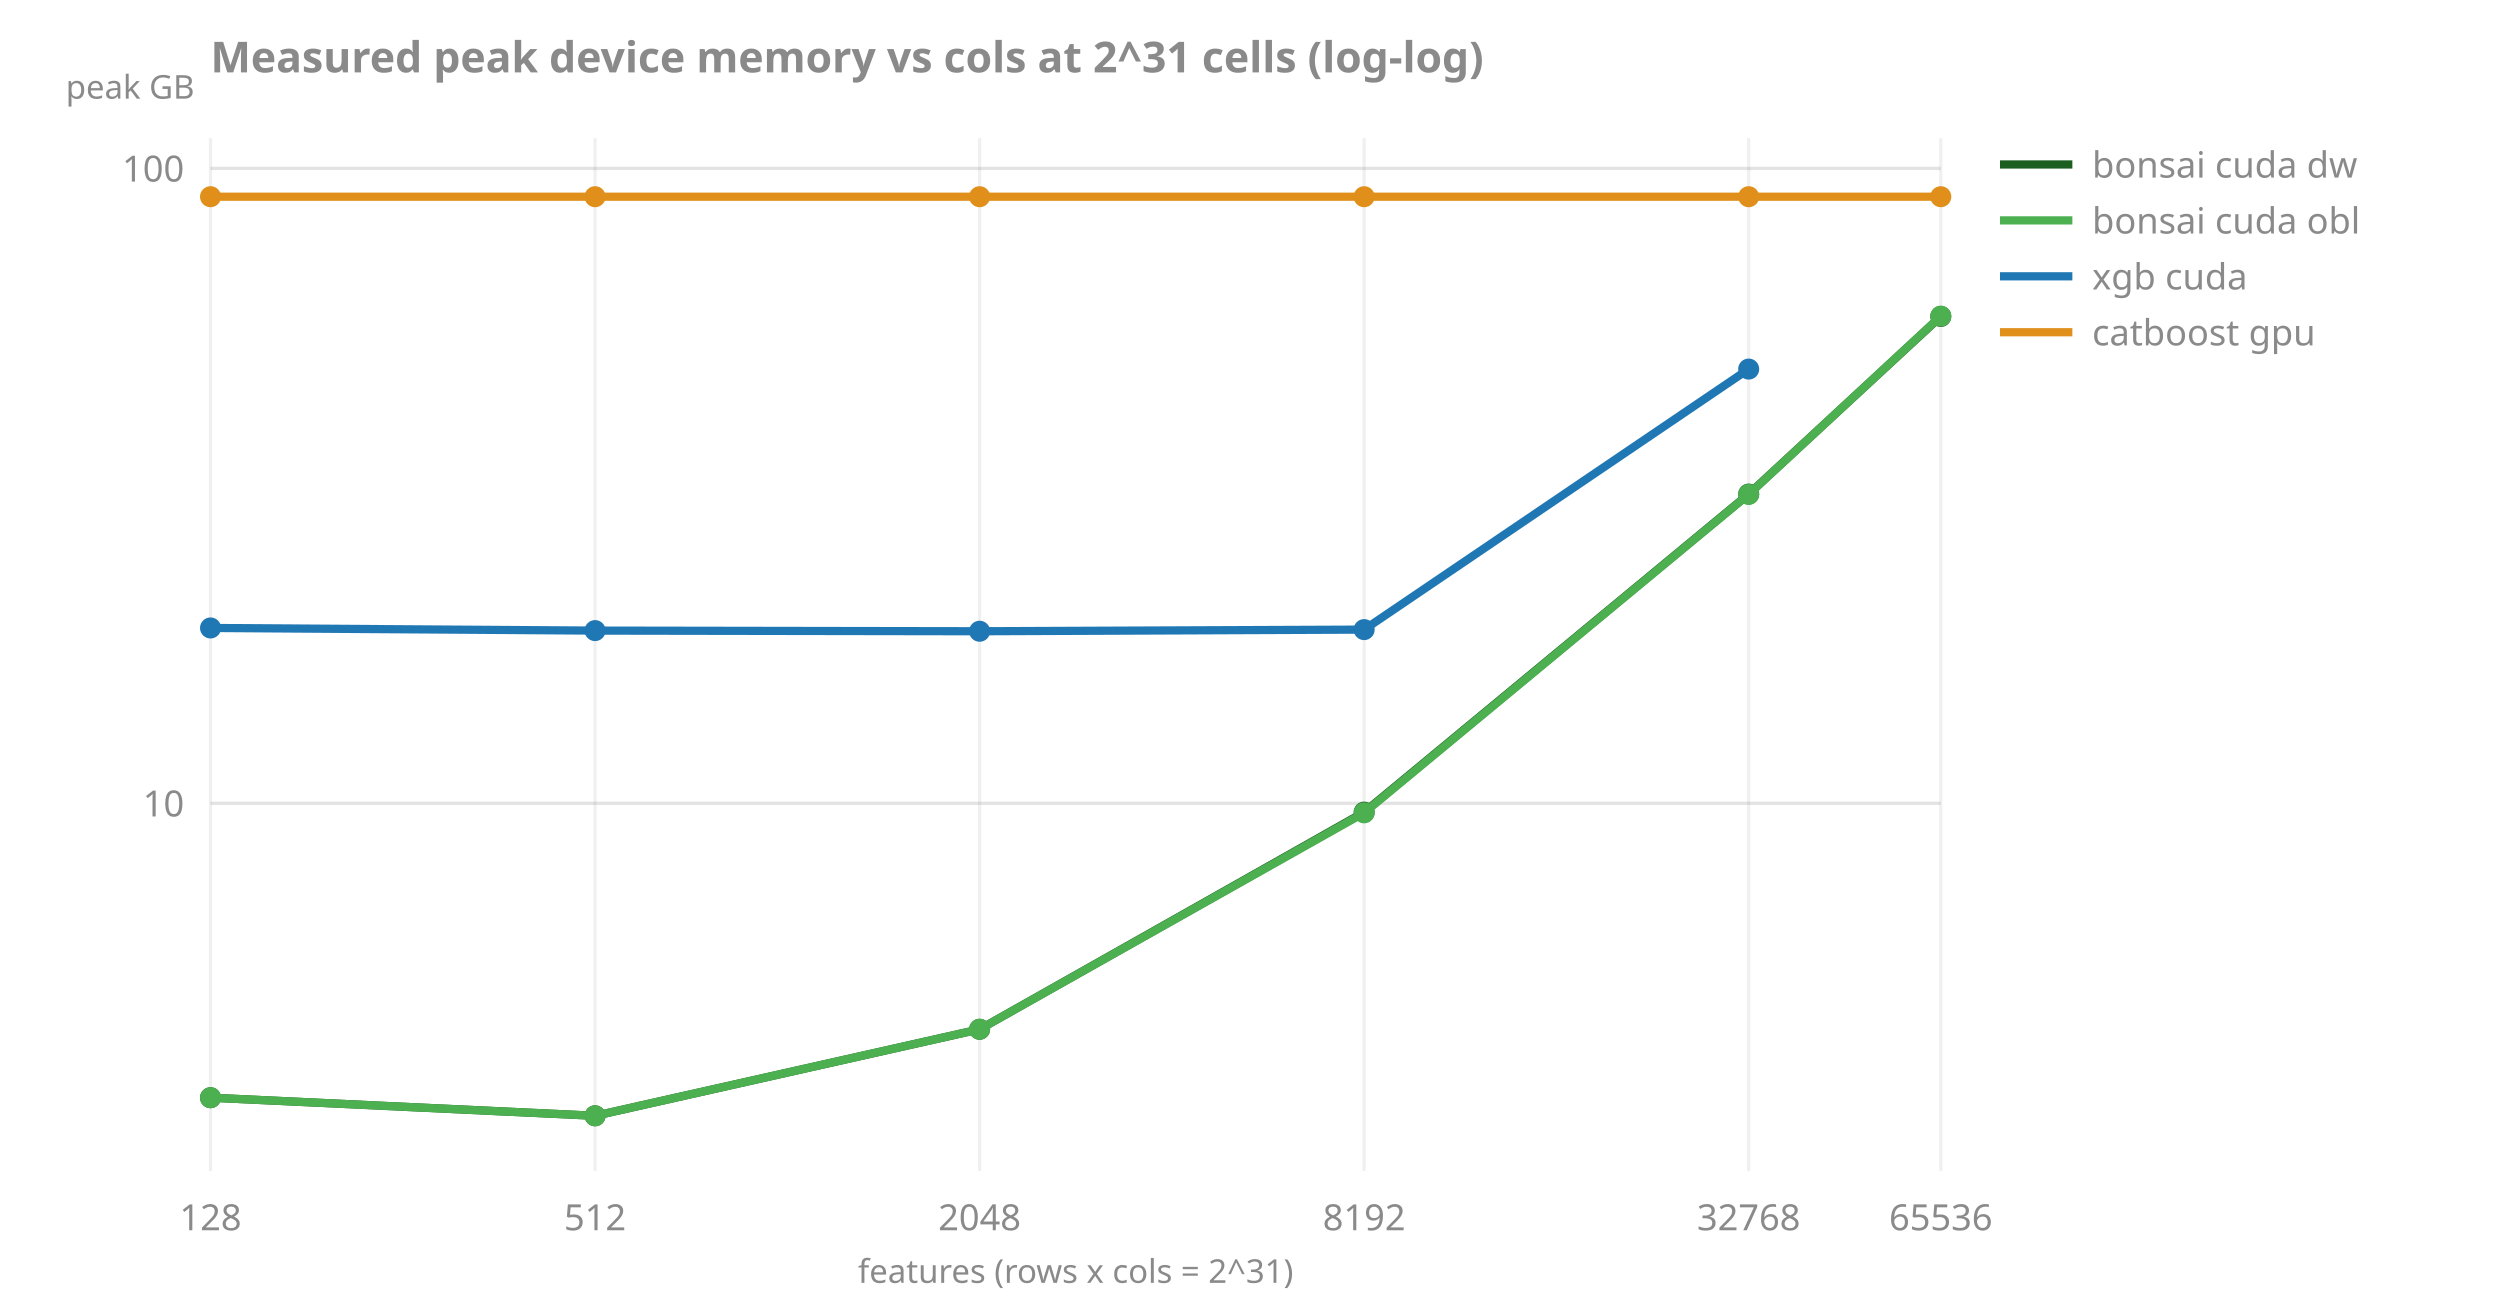
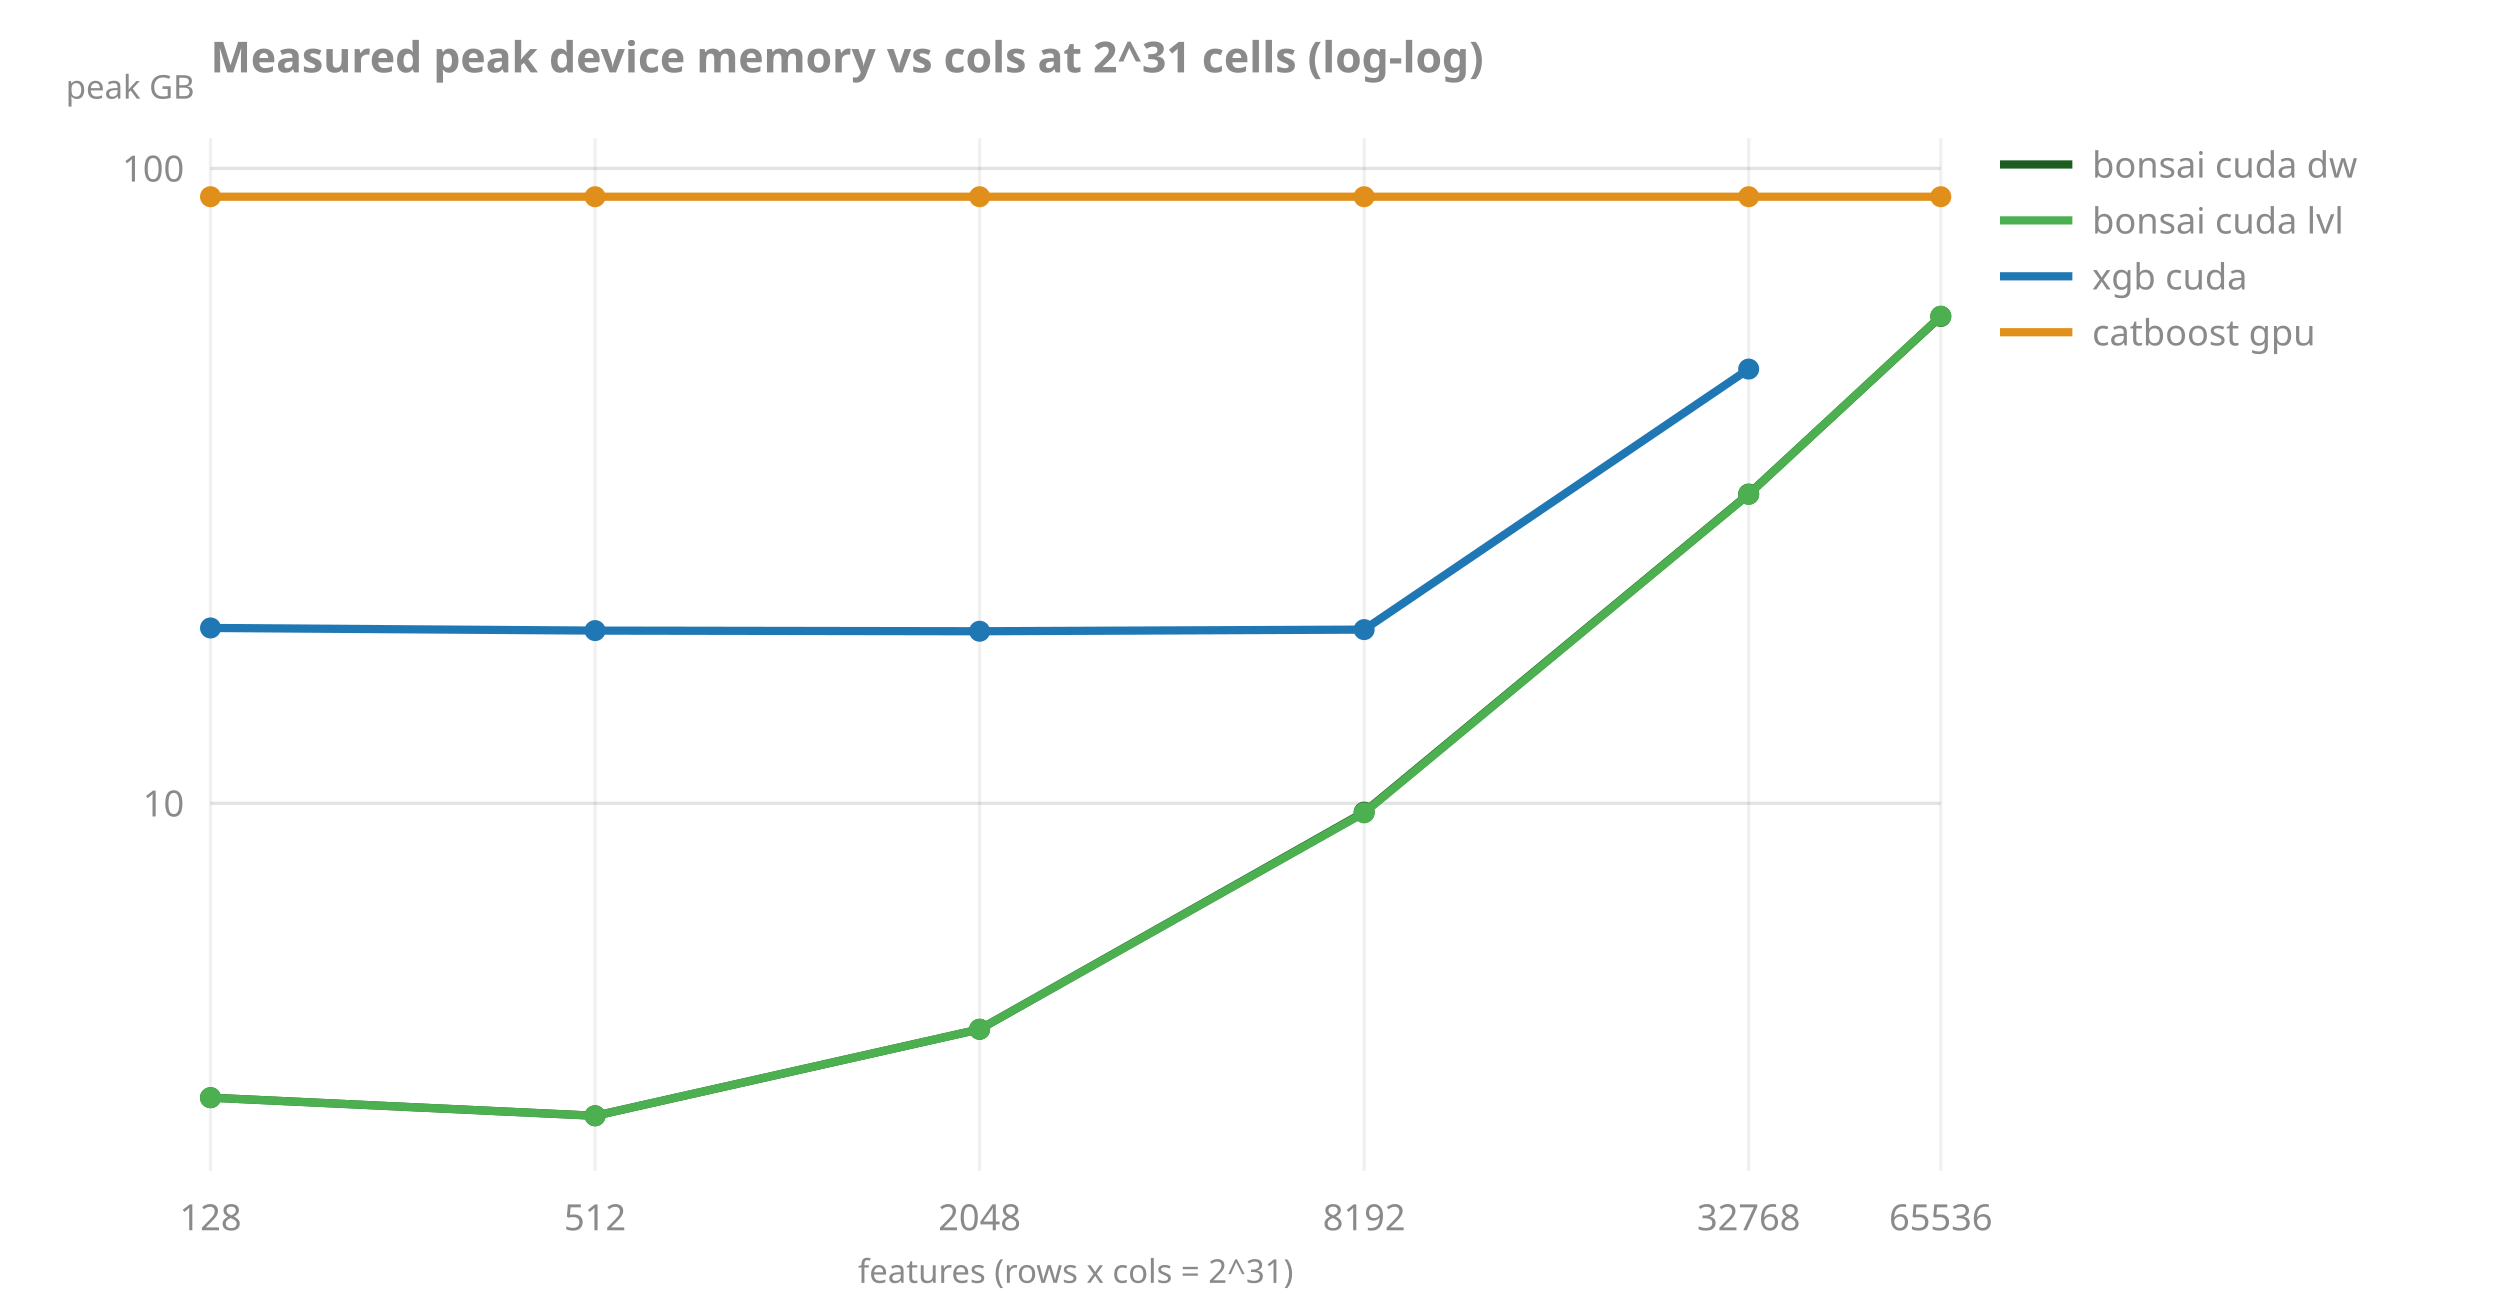
<svg xmlns="http://www.w3.org/2000/svg" width="760" height="400" viewBox="0 0 760 400">
  <text x="64" y="22" font-size="13" fill="#8a8a8a" font-family="system-ui,sans-serif" text-anchor="start" font-weight="bold">Measured peak device memory vs cols at 2^31 cells (log-log)</text>
  <line x1="64" y1="244.2" x2="590" y2="244.2" stroke="#808080" stroke-opacity="0.22" />
  <text x="56" y="248.2" font-size="11" fill="#8a8a8a" font-family="system-ui,sans-serif" text-anchor="end" font-weight="normal">10</text>
  <line x1="64" y1="51.2" x2="590" y2="51.2" stroke="#808080" stroke-opacity="0.22" />
  <text x="56" y="55.2" font-size="11" fill="#8a8a8a" font-family="system-ui,sans-serif" text-anchor="end" font-weight="normal">100</text>
  <line x1="64.0" y1="42" x2="64.0" y2="356" stroke="#808080" stroke-opacity="0.12" />
  <text x="64.0" y="374" font-size="11" fill="#8a8a8a" font-family="system-ui,sans-serif" text-anchor="middle" font-weight="normal">128</text>
  <line x1="180.9" y1="42" x2="180.9" y2="356" stroke="#808080" stroke-opacity="0.12" />
  <text x="180.9" y="374" font-size="11" fill="#8a8a8a" font-family="system-ui,sans-serif" text-anchor="middle" font-weight="normal">512</text>
  <line x1="297.8" y1="42" x2="297.8" y2="356" stroke="#808080" stroke-opacity="0.12" />
  <text x="297.8" y="374" font-size="11" fill="#8a8a8a" font-family="system-ui,sans-serif" text-anchor="middle" font-weight="normal">2048</text>
  <line x1="414.7" y1="42" x2="414.7" y2="356" stroke="#808080" stroke-opacity="0.12" />
  <text x="414.7" y="374" font-size="11" fill="#8a8a8a" font-family="system-ui,sans-serif" text-anchor="middle" font-weight="normal">8192</text>
  <line x1="531.6" y1="42" x2="531.6" y2="356" stroke="#808080" stroke-opacity="0.12" />
  <text x="531.6" y="374" font-size="11" fill="#8a8a8a" font-family="system-ui,sans-serif" text-anchor="middle" font-weight="normal">32768</text>
  <line x1="590.0" y1="42" x2="590.0" y2="356" stroke="#808080" stroke-opacity="0.12" />
  <text x="590.0" y="374" font-size="11" fill="#8a8a8a" font-family="system-ui,sans-serif" text-anchor="middle" font-weight="normal">65536</text>
  <text x="20" y="30" font-size="10" fill="#8a8a8a" font-family="system-ui,sans-serif" text-anchor="start" font-weight="normal">peak GB</text>
  <text x="327.0" y="390" font-size="10" fill="#8a8a8a" font-family="system-ui,sans-serif" text-anchor="middle" font-weight="normal">features (rows x cols = 2^31)</text>
  <polyline points="64.0,333.7 180.9,339.2 297.8,312.9 414.7,246.9 531.6,150.2 590.0,96.2" fill="none" stroke="#1b5e20" stroke-width="2.5" />
  <circle cx="64.0" cy="333.7" r="3.2" fill="#1b5e20" />
  <circle cx="180.9" cy="339.2" r="3.2" fill="#1b5e20" />
  <circle cx="297.8" cy="312.9" r="3.2" fill="#1b5e20" />
  <circle cx="414.7" cy="246.9" r="3.2" fill="#1b5e20" />
  <circle cx="531.6" cy="150.2" r="3.2" fill="#1b5e20" />
  <circle cx="590.0" cy="96.2" r="3.2" fill="#1b5e20" />
  <polyline points="64.0,333.7 180.9,339.2 297.8,312.9 414.7,247.1 531.6,150.3 590.0,96.1" fill="none" stroke="#4caf50" stroke-width="2.5" />
  <circle cx="64.0" cy="333.7" r="3.2" fill="#4caf50" />
  <circle cx="180.9" cy="339.2" r="3.2" fill="#4caf50" />
  <circle cx="297.8" cy="312.9" r="3.2" fill="#4caf50" />
  <circle cx="414.7" cy="247.1" r="3.2" fill="#4caf50" />
  <circle cx="531.6" cy="150.3" r="3.2" fill="#4caf50" />
  <circle cx="590.0" cy="96.1" r="3.2" fill="#4caf50" />
  <polyline points="64.0,190.9 180.9,191.7 297.8,191.9 414.7,191.4 531.6,112.2" fill="none" stroke="#1f77b4" stroke-width="2.5" />
  <circle cx="64.0" cy="190.9" r="3.2" fill="#1f77b4" />
  <circle cx="180.9" cy="191.7" r="3.2" fill="#1f77b4" />
  <circle cx="297.8" cy="191.9" r="3.2" fill="#1f77b4" />
  <circle cx="414.7" cy="191.4" r="3.2" fill="#1f77b4" />
  <circle cx="531.6" cy="112.2" r="3.2" fill="#1f77b4" />
  <polyline points="64.0,59.8 180.9,59.8 297.8,59.8 414.7,59.8 531.6,59.8 590.0,59.8" fill="none" stroke="#e08f1a" stroke-width="2.5" />
  <circle cx="64.0" cy="59.8" r="3.2" fill="#e08f1a" />
  <circle cx="180.9" cy="59.8" r="3.2" fill="#e08f1a" />
  <circle cx="297.8" cy="59.8" r="3.2" fill="#e08f1a" />
  <circle cx="414.7" cy="59.8" r="3.2" fill="#e08f1a" />
  <circle cx="531.6" cy="59.8" r="3.2" fill="#e08f1a" />
  <circle cx="590.0" cy="59.8" r="3.2" fill="#e08f1a" />
  <line x1="608" y1="50" x2="630" y2="50" stroke="#1b5e20" stroke-width="2.5" />
  <text x="636" y="54" font-size="11" fill="#8a8a8a" font-family="system-ui,sans-serif" text-anchor="start" font-weight="normal">bonsai cuda dw</text>
  <line x1="608" y1="67" x2="630" y2="67" stroke="#4caf50" stroke-width="2.5" />
-   <text x="636" y="71" font-size="11" fill="#8a8a8a" font-family="system-ui,sans-serif" text-anchor="start" font-weight="normal">bonsai cuda obl</text>
+   <text x="636" y="71" font-size="11" fill="#8a8a8a" font-family="system-ui,sans-serif" text-anchor="start" font-weight="normal">bonsai cuda lvl</text>
  <line x1="608" y1="84" x2="630" y2="84" stroke="#1f77b4" stroke-width="2.5" />
  <text x="636" y="88" font-size="11" fill="#8a8a8a" font-family="system-ui,sans-serif" text-anchor="start" font-weight="normal">xgb cuda</text>
  <line x1="608" y1="101" x2="630" y2="101" stroke="#e08f1a" stroke-width="2.5" />
  <text x="636" y="105" font-size="11" fill="#8a8a8a" font-family="system-ui,sans-serif" text-anchor="start" font-weight="normal">catboost gpu</text>
</svg>
